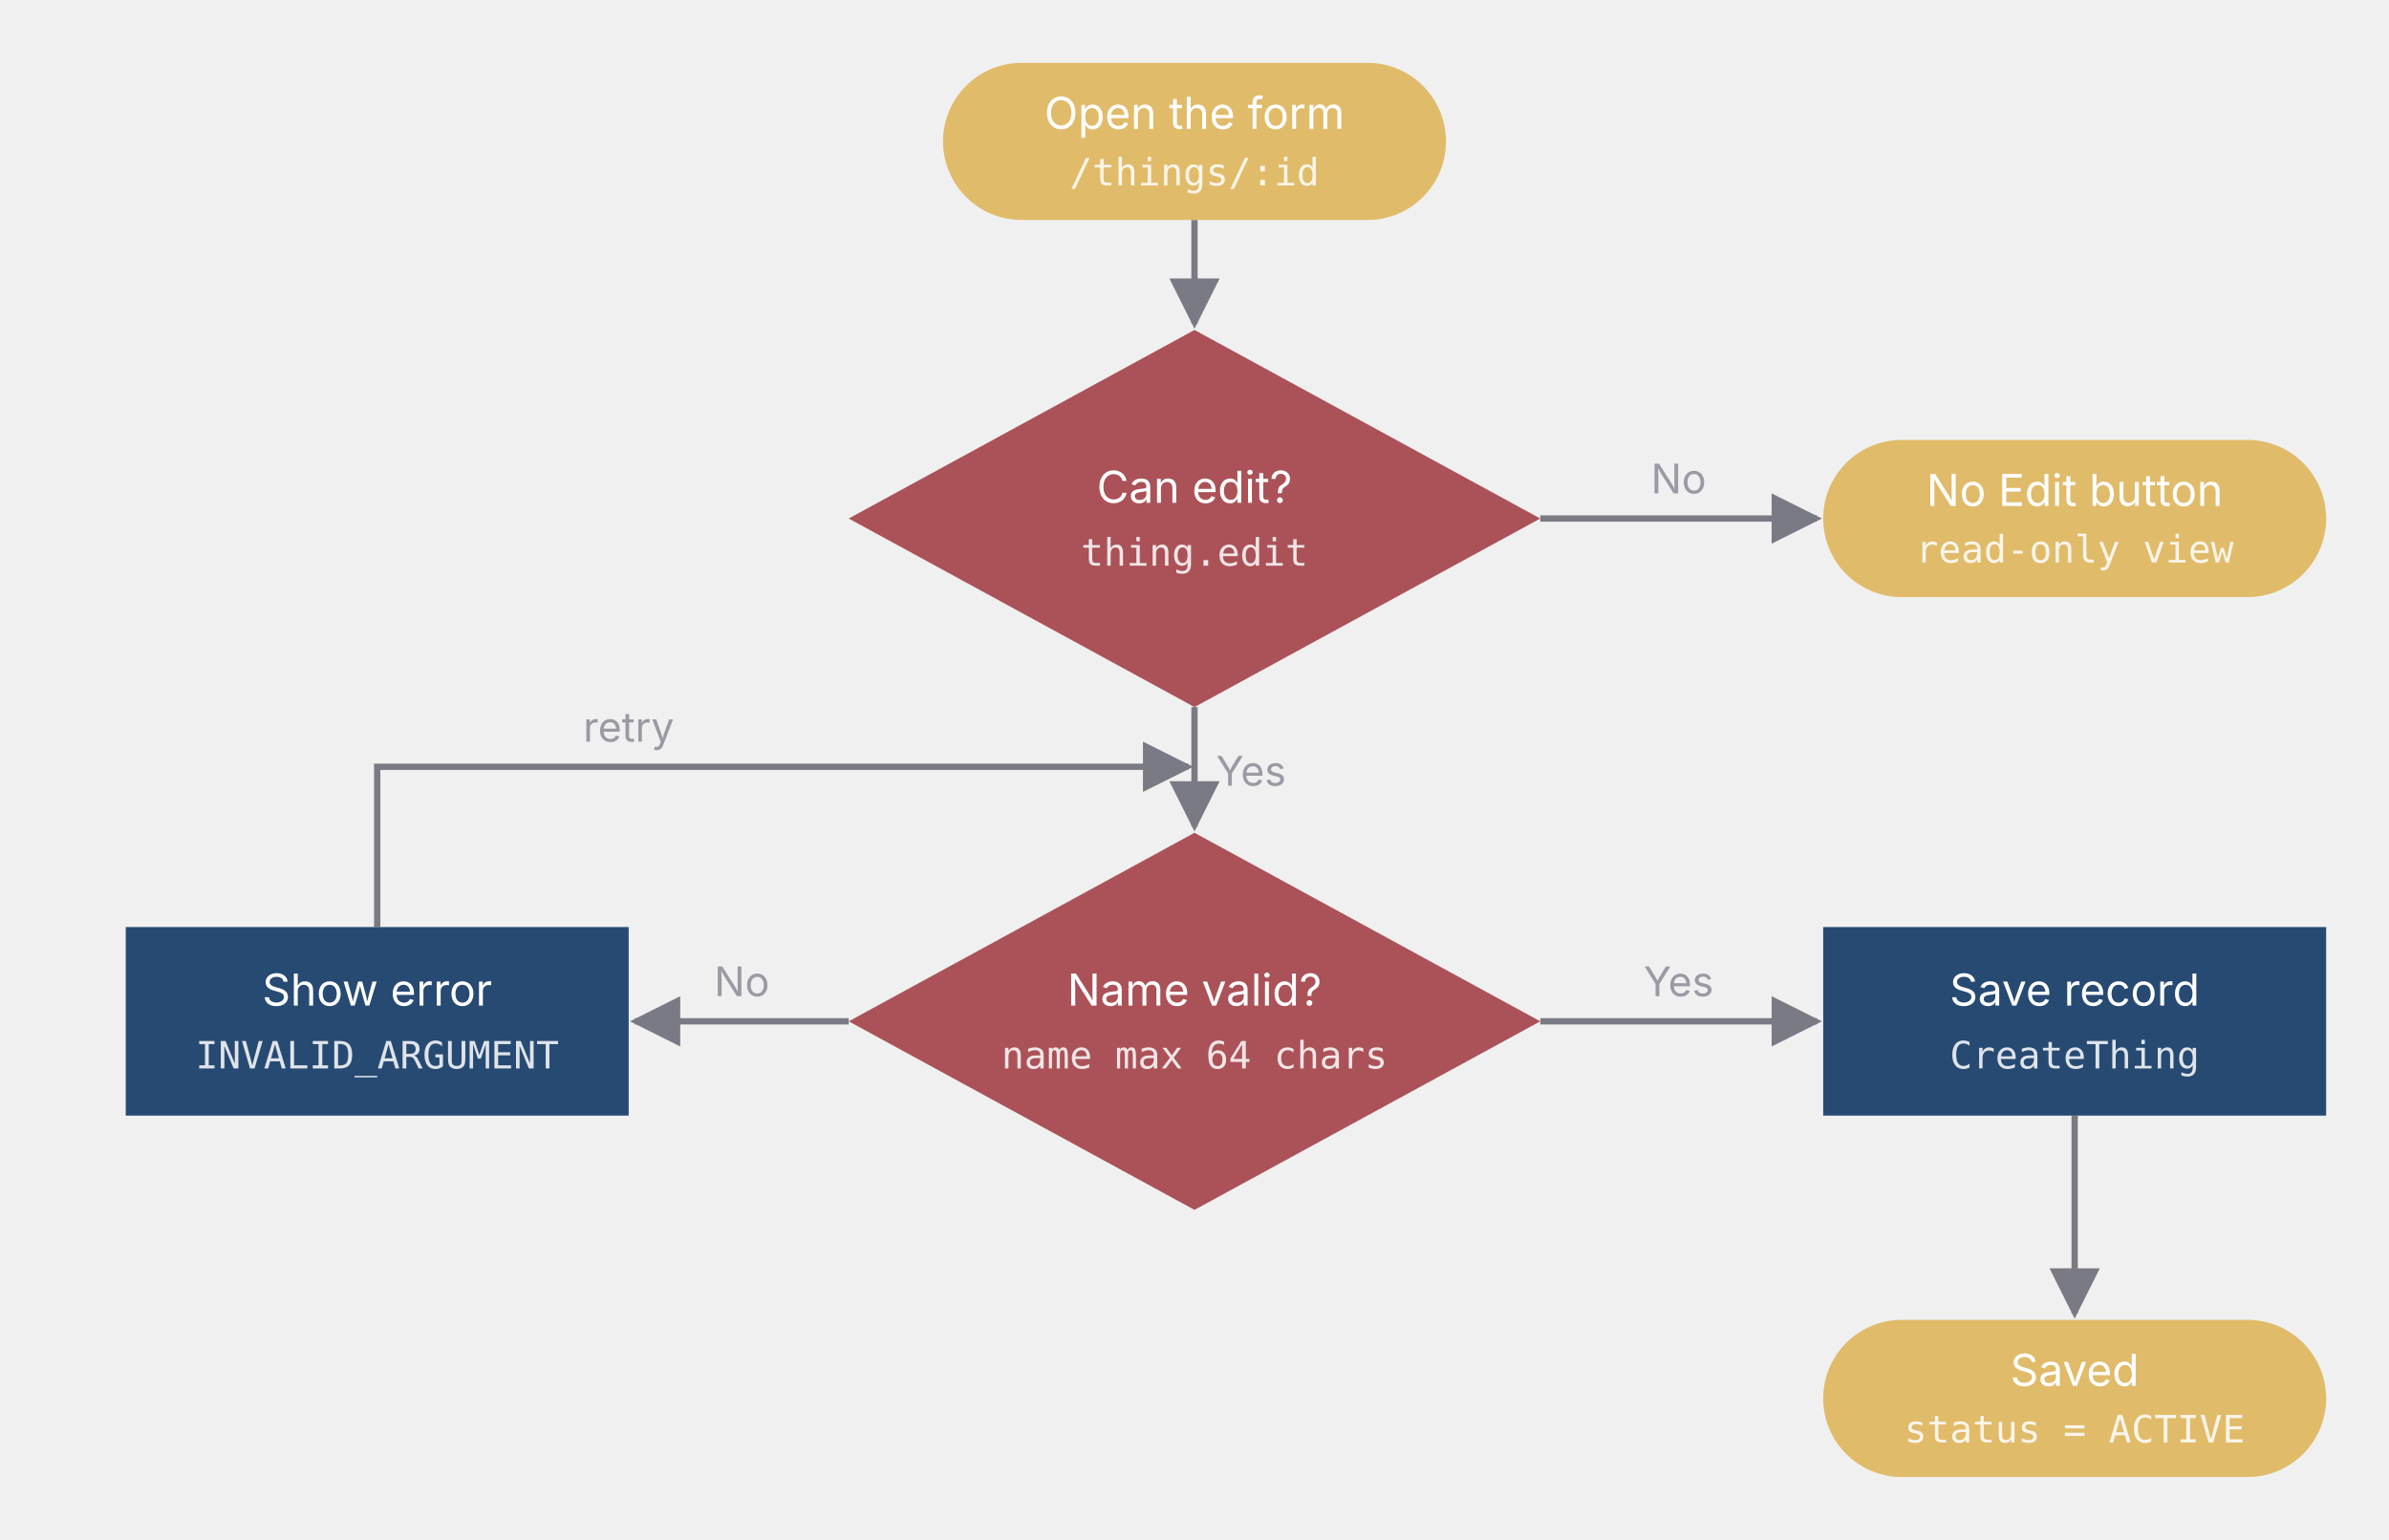
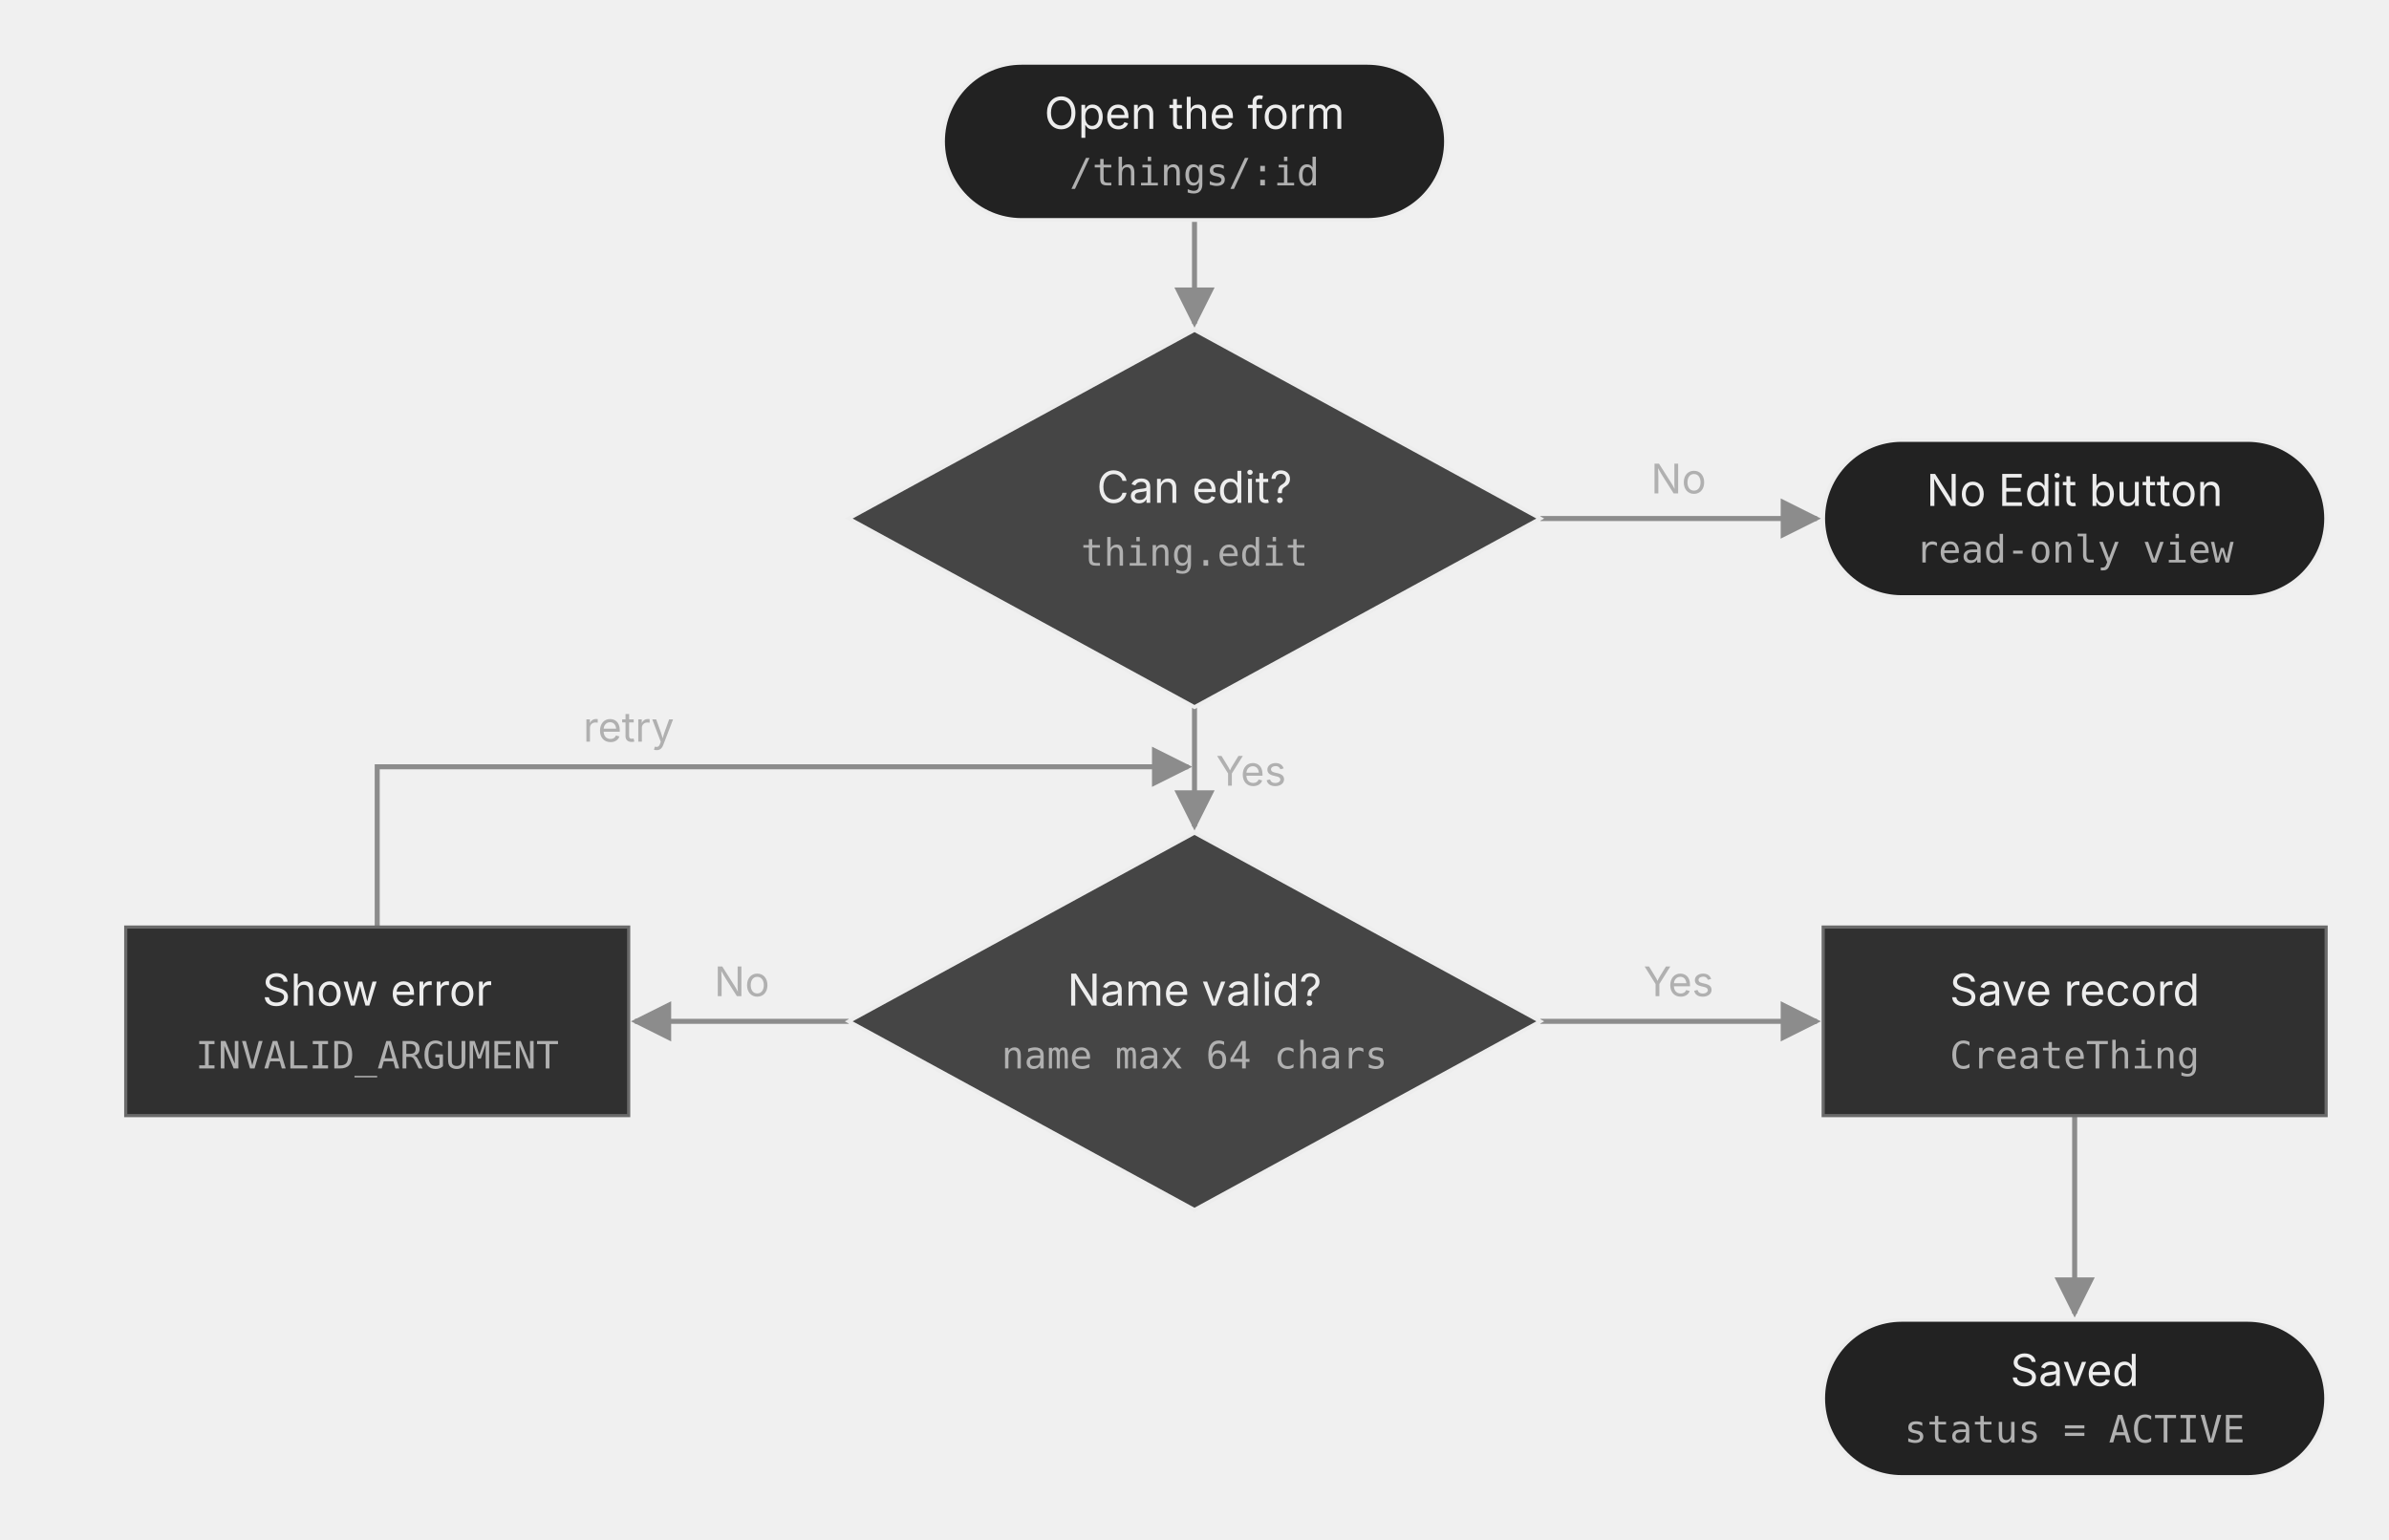
<svg xmlns="http://www.w3.org/2000/svg" viewBox="0 0 760 490" role="img" aria-labelledby="t d" font-family="-apple-system, 'Segoe UI', system-ui, sans-serif" font-size="14">
  <defs>
    <marker id="ah" viewBox="0 0 10 10" refX="9" refY="5" markerWidth="8" markerHeight="8" orient="auto-start-reverse">
-       <path d="M0,0 L10,5 L0,10 z" fill="#7a7a84" />
+       <path d="M0,0 L10,5 L0,10 z" fill="#8c8c8c" />
    </marker>
  </defs>
-   <g fill="none" stroke="#7a7a84" stroke-width="2" marker-end="url(#ah)">
+   <g fill="none" stroke="#8c8c8c" stroke-width="1.6" marker-end="url(#ah)">
    <path d="M380,70 V103" />
    <path d="M490,165 H578" />
    <path d="M380,225 V263" />
    <path d="M490,325 H578" />
    <path d="M270,325 H202" />
    <path d="M660,355 V418" />
    <path d="M120,295 V244 H378" />
  </g>
-   <g fill="#9a9aa4" font-size="13" text-anchor="middle">
+   <g fill="#b0b0b0" font-size="13" text-anchor="middle">
    <text x="534" y="157">No</text>
    <text x="398" y="250">Yes</text>
    <text x="534" y="317">Yes</text>
    <text x="236" y="317">No</text>
    <text x="200" y="236">retry</text>
  </g>
-   <g fill="#fff" text-anchor="middle">
-     <rect x="300" y="20" width="160" height="50" rx="25" fill="#e0bb6a" />
+   <g fill="#ededed" text-anchor="middle">
+     <rect x="300" y="20" width="160" height="50" rx="25" fill="#222222" stroke="#ededed" stroke-width="1.2" />
    <text x="380" y="41">Open the form</text>
-     <polygon points="380,105 490,165 380,225 270,165" fill="#ab5258" />
+     <polygon points="380,105 490,165 380,225 270,165" fill="#454545" stroke="#ededed" stroke-width="1.2" />
    <text x="380" y="160">Can edit?</text>
-     <rect x="580" y="140" width="160" height="50" rx="25" fill="#e0bb6a" />
+     <rect x="580" y="140" width="160" height="50" rx="25" fill="#222222" stroke="#ededed" stroke-width="1.2" />
    <text x="660" y="161">No Edit button</text>
-     <polygon points="380,265 490,325 380,385 270,325" fill="#ab5258" />
+     <polygon points="380,265 490,325 380,385 270,325" fill="#454545" stroke="#ededed" stroke-width="1.2" />
    <text x="380" y="320">Name valid?</text>
-     <rect x="40" y="295" width="160" height="60" fill="#274a73" />
+     <rect x="40" y="295" width="160" height="60" fill="#303030" stroke="#6a6a6a" stroke-width="1" />
    <text x="120" y="320">Show error</text>
-     <rect x="580" y="295" width="160" height="60" fill="#274a73" />
+     <rect x="580" y="295" width="160" height="60" fill="#303030" stroke="#6a6a6a" stroke-width="1" />
    <text x="660" y="320">Save record</text>
-     <rect x="580" y="420" width="160" height="50" rx="25" fill="#e0bb6a" />
+     <rect x="580" y="420" width="160" height="50" rx="25" fill="#222222" stroke="#ededed" stroke-width="1.2" />
    <text x="660" y="441">Saved</text>
  </g>
-   <g fill="#fff" fill-opacity="0.85" font-family="'SF Mono', 'Cascadia Code', Consolas, monospace" font-size="12" text-anchor="middle">
+   <g fill="#b0b0b0" font-family="'SF Mono', 'Cascadia Code', Consolas, monospace" font-size="12" text-anchor="middle">
    <text x="380" y="59">/things/:id</text>
    <text x="380" y="180">thing.edit</text>
    <text x="660" y="179">read-only view</text>
    <text x="380" y="340">name max 64 chars</text>
    <text x="120" y="340">INVALID_ARGUMENT</text>
    <text x="660" y="340">CreateThing</text>
    <text x="660" y="459">status = ACTIVE</text>
  </g>
</svg>
